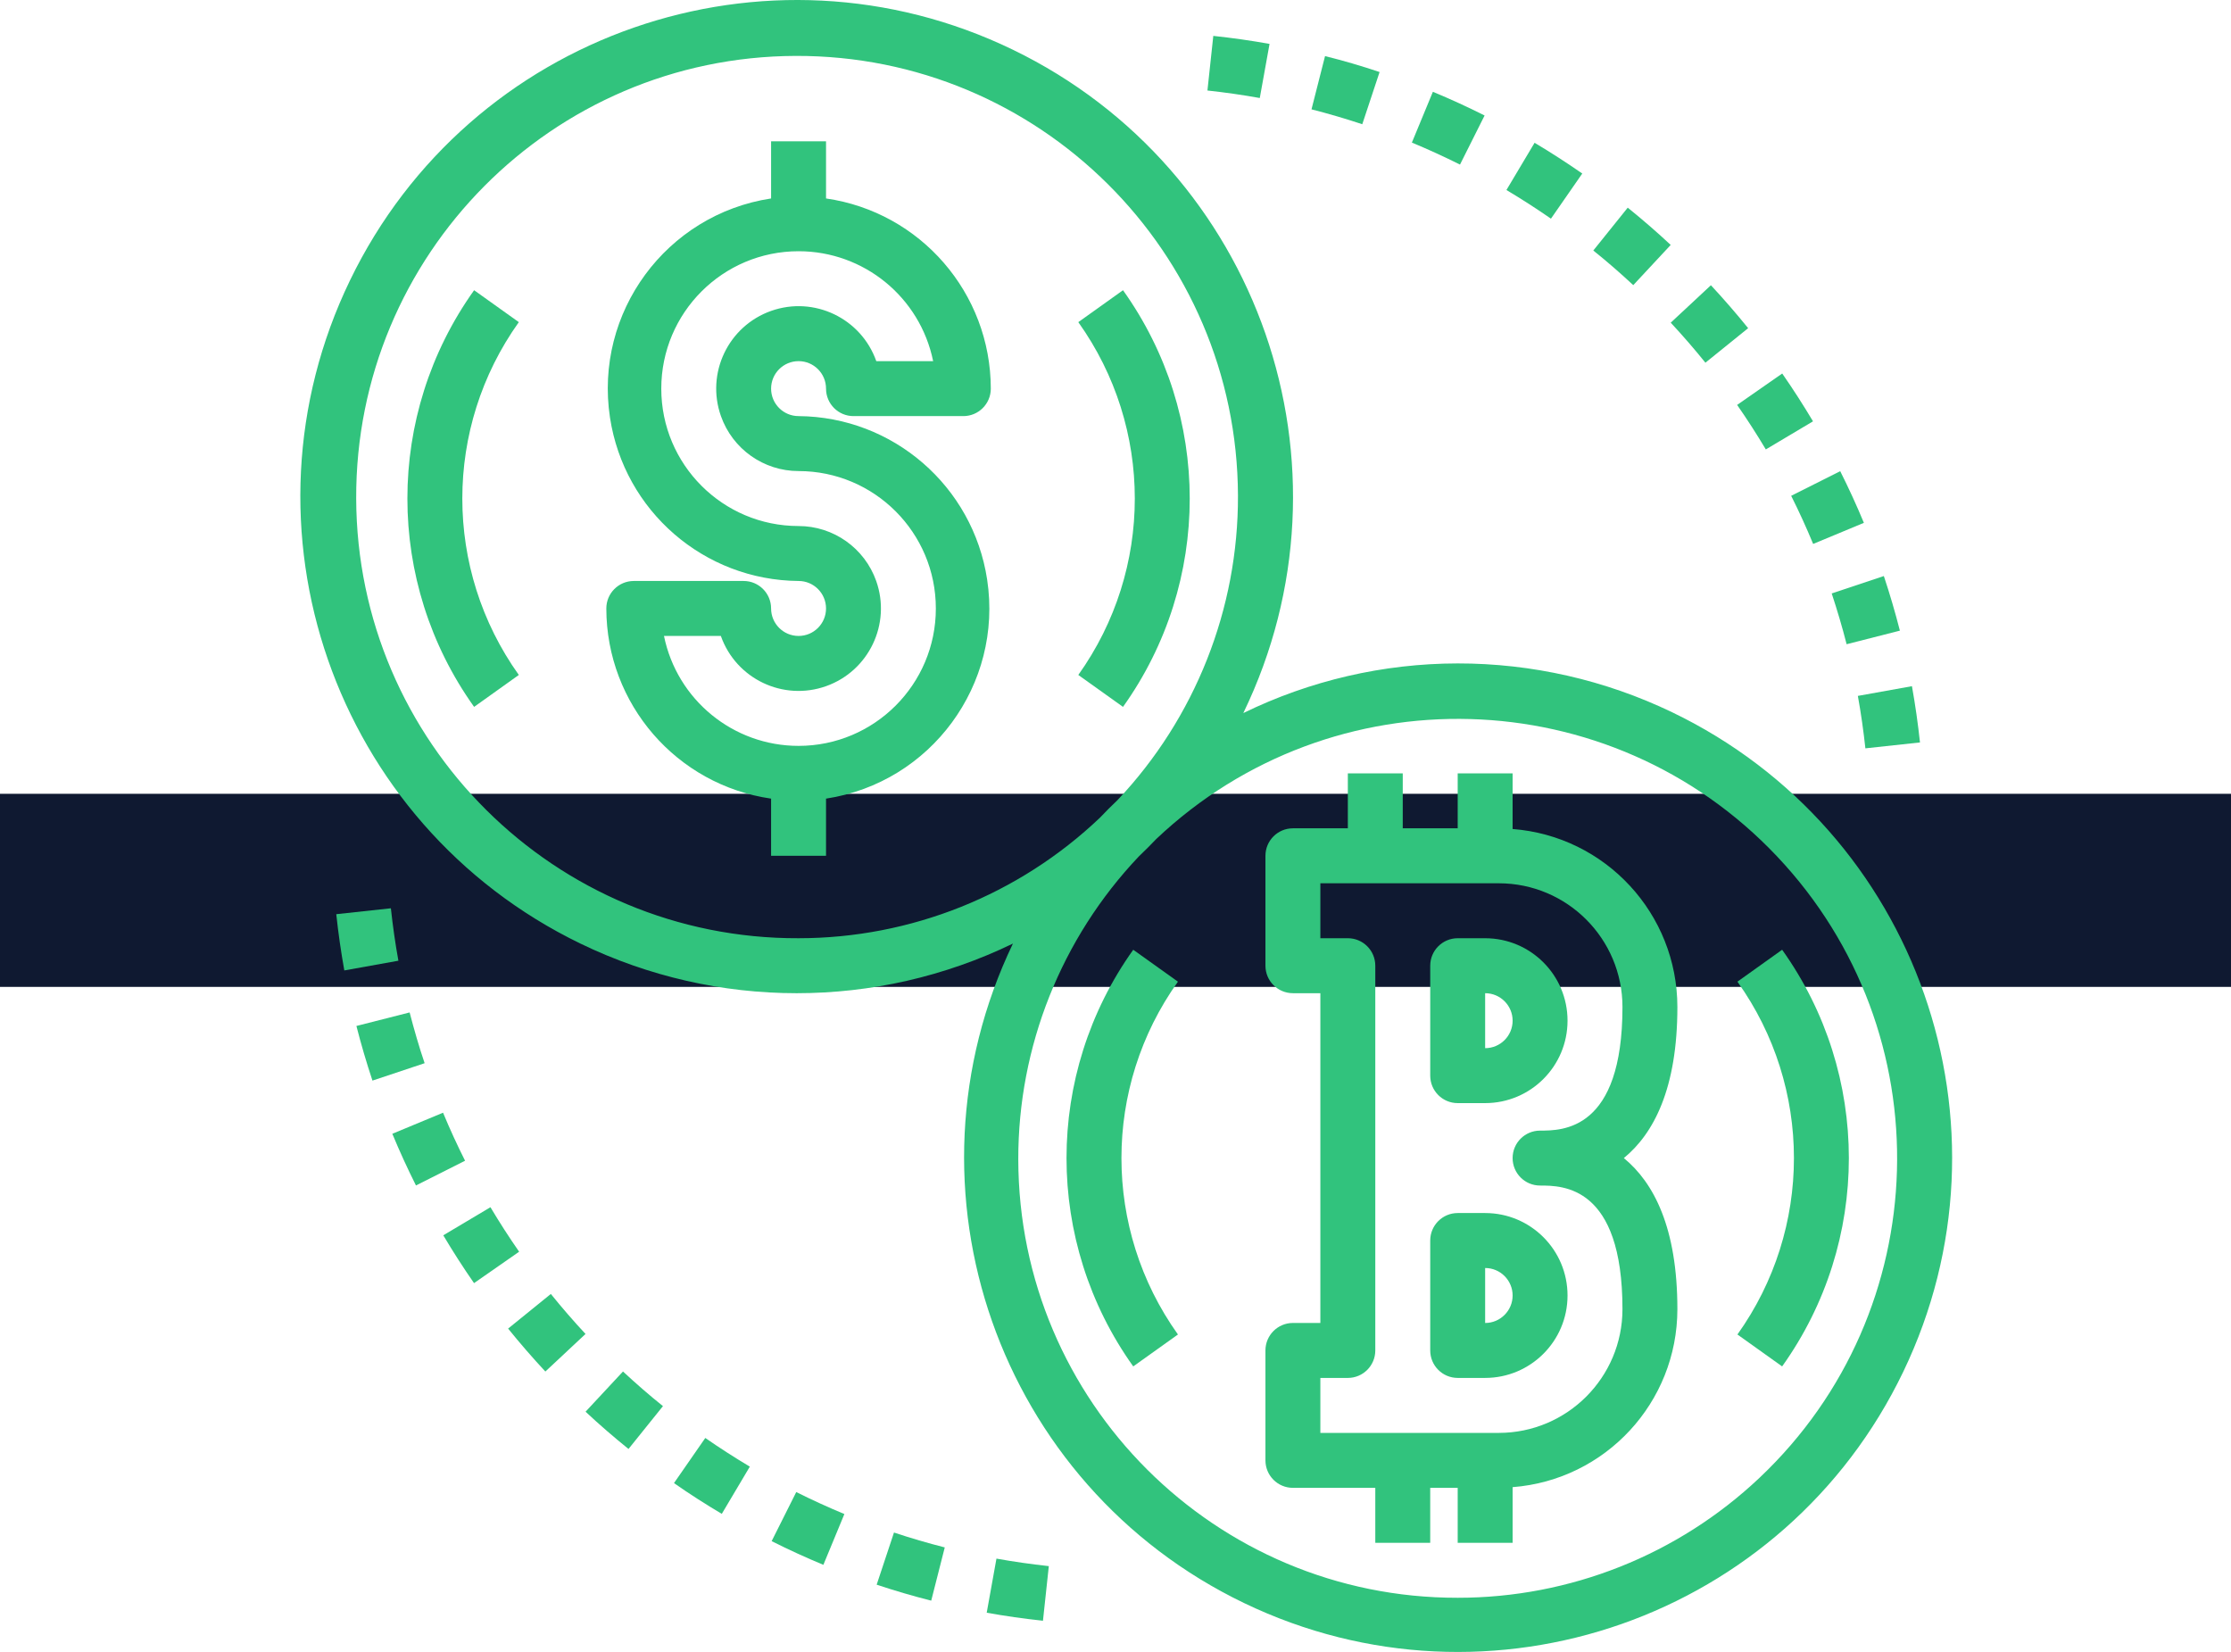
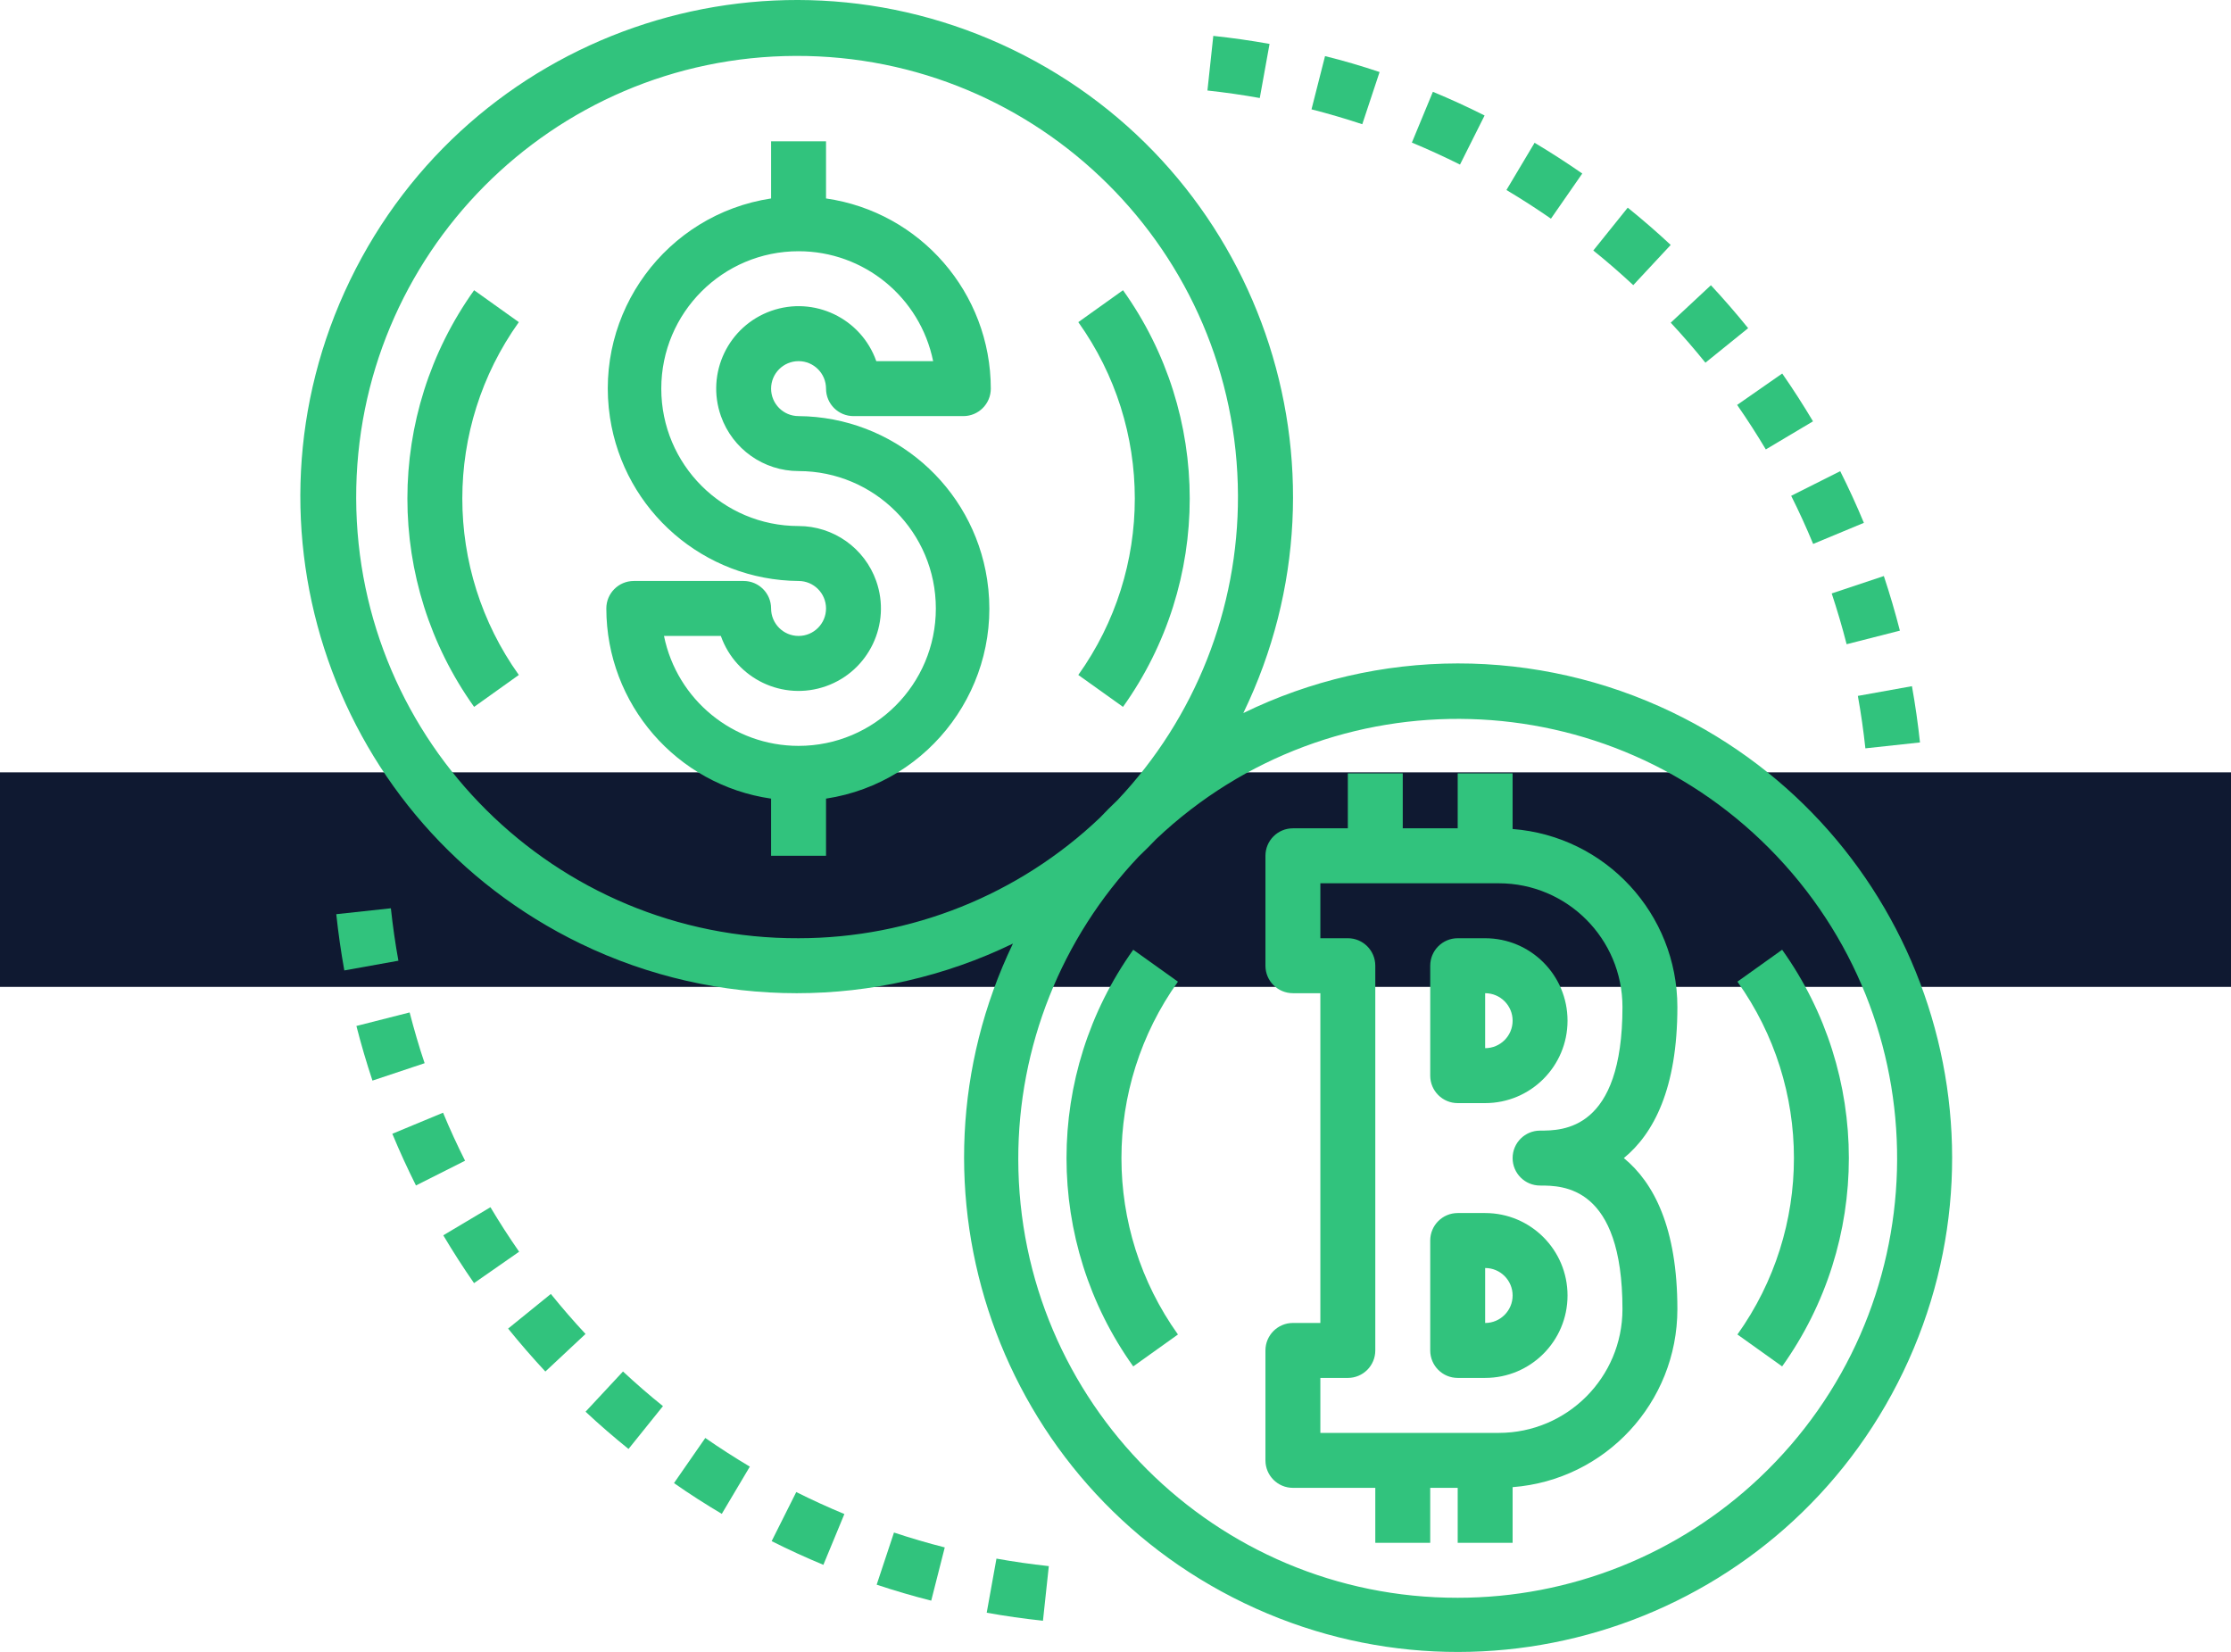
<svg xmlns="http://www.w3.org/2000/svg" width="104" height="77" viewBox="0 0 104 77" fill="none">
-   <rect width="104" height="9" transform="translate(0 37)" fill="url(#paint0_linear)" />
+   <rect width="104" height="10" transform="translate(0 36)" fill="url(#paint0_linear)" />
  <path d="M2.56 1.5636e-06H1.28C0.573 1.5636e-06 1.56278e-06 0.574 1.56278e-06 1.281V6.404C1.56278e-06 7.112 0.573 7.685 1.28 7.685H2.56C4.682 7.685 6.401 5.965 6.401 3.843C6.401 1.72 4.682 1.5636e-06 2.56 1.5636e-06ZM2.56 5.124V2.562C3.267 2.562 3.841 3.135 3.841 3.843C3.841 4.55 3.267 5.124 2.56 5.124Z" transform="translate(66.6711 43.7323)" fill="#31C37D" />
  <path d="M2.56 1.5636e-06H1.28C0.573 1.5636e-06 1.56278e-06 0.574 1.56278e-06 1.281V6.404C1.56278e-06 7.112 0.573 7.685 1.28 7.685H2.56C4.682 7.685 6.401 5.965 6.401 3.843C6.401 1.72 4.682 1.5636e-06 2.56 1.5636e-06ZM2.56 5.124V2.562C3.267 2.562 3.841 3.135 3.841 3.843C3.841 4.55 3.267 5.124 2.56 5.124Z" transform="translate(66.6711 56.5413)" fill="#31C37D" />
  <path d="M16.707 17.933C18.101 16.79 19.203 14.687 19.203 10.888C19.2 6.541 15.854 2.928 11.522 2.594V-8.79524e-07H8.962V2.562H6.401V-8.79524e-07H3.841V2.562H1.28C0.573 2.562 1.56278e-06 3.135 1.56278e-06 3.843V8.966C1.56278e-06 9.674 0.573 10.247 1.28 10.247H2.56V25.618H1.28C0.573 25.618 1.56278e-06 26.192 1.56278e-06 26.899V32.023C1.56278e-06 32.73 0.573 33.303 1.28 33.303H5.121V35.865H7.681V33.303H8.962V35.865H11.522V33.271C15.854 32.937 19.2 29.325 19.203 24.977C19.203 21.178 18.101 19.075 16.707 17.933ZM12.802 19.213C13.852 19.213 16.643 19.213 16.643 24.977C16.64 28.16 14.062 30.738 10.882 30.742H2.56V28.18H3.841C4.548 28.18 5.121 27.606 5.121 26.899V8.966C5.121 8.259 4.548 7.685 3.841 7.685H2.56V5.124H10.882C14.062 5.127 16.64 7.706 16.643 10.888C16.643 16.652 13.852 16.652 12.802 16.652C12.095 16.652 11.522 17.225 11.522 17.933C11.522 18.64 12.095 19.213 12.802 19.213Z" transform="translate(58.9897 36.0469)" fill="#31C37D" />
  <path d="M63.944 33.197C60.826 31.698 57.411 30.92 53.951 30.923C50.488 30.927 47.071 31.718 43.958 33.237C49.526 21.732 44.718 7.89 33.219 2.319C21.721 -3.252 7.886 1.559 2.318 13.063C-3.25 24.568 1.558 38.41 13.056 43.981C19.424 47.066 26.852 47.066 33.219 43.981C27.711 55.448 32.537 69.211 43.998 74.722C55.459 80.232 69.215 75.404 74.723 63.937C80.231 52.471 75.405 38.707 63.944 33.197ZM23.226 43.732C11.875 43.771 2.642 34.595 2.604 23.238C2.566 11.881 11.737 2.644 23.088 2.606C34.439 2.567 43.671 11.743 43.709 23.1C43.727 28.378 41.715 33.462 38.091 37.297C37.812 37.561 37.541 37.832 37.278 38.111C33.488 41.718 28.457 43.731 23.226 43.732ZM68.028 68.875C64.224 72.474 59.187 74.477 53.951 74.474C42.655 74.49 33.484 65.341 33.468 54.038C33.461 48.785 35.472 43.731 39.087 39.92C39.364 39.657 39.635 39.385 39.9 39.107C48.115 31.335 61.073 31.699 68.84 39.919C76.608 48.14 76.244 61.104 68.028 68.875Z" transform="translate(14)" fill="#31C37D" />
  <path d="M8.962 12.809C8.255 12.809 7.681 12.236 7.681 11.528C7.681 10.821 8.255 10.247 8.962 10.247C9.669 10.247 10.242 10.821 10.242 11.528C10.242 12.236 10.815 12.809 11.522 12.809H16.643C17.35 12.809 17.923 12.236 17.923 11.528C17.918 7.075 14.647 3.3 10.242 2.664V-2.68743e-07H7.681V2.664C2.789 3.41 -0.574 7.983 0.171 12.878C0.834 17.233 4.56 20.46 8.962 20.494C9.669 20.494 10.242 21.068 10.242 21.775C10.242 22.483 9.669 23.056 8.962 23.056C8.255 23.056 7.681 22.483 7.681 21.775C7.681 21.068 7.108 20.494 6.401 20.494H1.28C0.573 20.494 3.41859e-07 21.068 3.41859e-07 21.775C0.005 26.229 3.276 30.003 7.681 30.639V33.303H10.242V30.639C15.135 29.894 18.497 25.32 17.752 20.425C17.089 16.071 13.364 12.843 8.962 12.809ZM8.959 28.18C5.918 28.179 3.297 26.038 2.688 23.056H5.339C6.046 25.057 8.24 26.106 10.24 25.398C12.239 24.691 13.288 22.495 12.581 20.494C12.038 18.96 10.588 17.933 8.961 17.933C5.426 17.932 2.561 15.064 2.562 11.527C2.562 7.99 5.429 5.123 8.964 5.124C12.005 5.124 14.626 7.266 15.235 10.247H12.585C11.877 8.246 9.683 7.198 7.683 7.905C5.683 8.613 4.635 10.808 5.343 12.809C5.885 14.344 7.335 15.37 8.962 15.371C12.497 15.372 15.362 18.239 15.361 21.777C15.361 25.314 12.494 28.181 8.959 28.18Z" transform="translate(28.2642 6.58618)" fill="#31C37D" />
  <path d="M2.084 -7.81799e-08L1.75813e-07 1.488C3.512 6.407 3.512 13.014 1.75813e-07 17.933L2.084 19.421C6.231 13.612 6.231 5.809 2.084 -7.81799e-08Z" transform="translate(50.2661 13.5275)" fill="#31C37D" />
  <path d="M5.194 1.488L3.11 -7.81799e-08C-1.037 5.809 -1.037 13.612 3.11 19.421L5.194 17.933C1.682 13.014 1.682 6.407 5.194 1.488Z" transform="translate(18.9912 13.5275)" fill="#31C37D" />
  <path d="M2.084 -7.81799e-08L-2.26604e-06 1.488C3.512 6.407 3.512 13.014 -2.26604e-06 17.933L2.084 19.421C6.231 13.612 6.231 5.809 2.084 -7.81799e-08Z" transform="translate(80.9919 44.269)" fill="#31C37D" />
  <path d="M5.194 1.488L3.11 -7.81799e-08C-1.037 5.809 -1.037 13.612 3.11 19.421L5.194 17.933C1.682 13.014 1.682 6.407 5.194 1.488Z" transform="translate(49.7168 44.269)" fill="#31C37D" />
  <path d="M2.365 3.1272e-07L-3.41859e-08 0.982C0.338 1.797 0.709 2.607 1.102 3.391L3.391 2.238C3.025 1.511 2.678 0.757 2.365 3.1272e-07Z" transform="translate(18.2886 51.8647)" fill="#31C37D" />
  <path d="M2.545 1.36815e-06L-4.51742e-08 0.275C0.093 1.153 0.22 2.034 0.375 2.897L2.896 2.444C2.75 1.64 2.633 0.818 2.545 1.36815e-06Z" transform="translate(15.6758 42.3362)" fill="#31C37D" />
  <path d="M2.481 -2.3454e-06L-1.46511e-07 0.631C0.218 1.485 0.47 2.341 0.748 3.177L3.18 2.366C2.916 1.588 2.688 0.793 2.481 -2.3454e-06Z" transform="translate(16.6143 47.1908)" fill="#31C37D" />
  <path d="M1.992 1.87632e-06L6.83718e-08 1.615C0.553 2.299 1.137 2.973 1.736 3.616L3.609 1.865C3.051 1.267 2.507 0.638 1.992 1.87632e-06Z" transform="translate(23.686 60.3123)" fill="#31C37D" />
  <path d="M2.199 -7.42709e-07L-9.7674e-09 1.309C0.447 2.061 0.929 2.812 1.434 3.538L3.536 2.074C3.066 1.399 2.617 0.701 2.199 -7.42709e-07Z" transform="translate(20.6636 56.2698)" fill="#31C37D" />
  <path d="M1.459 -1.5636e-06L1.95348e-08 2.103C0.731 2.616 1.48 3.093 2.228 3.537L3.535 1.336C2.84 0.921 2.141 0.473 1.459 -1.5636e-06Z" transform="translate(31.4187 67.0255)" fill="#31C37D" />
  <path d="M1.745 7.81799e-08L-3.22324e-07 1.874C0.64 2.475 1.319 3.059 2.002 3.611L3.608 1.614C2.968 1.102 2.345 0.558 1.745 7.81799e-08Z" transform="translate(27.2964 63.927)" fill="#31C37D" />
  <path d="M1.147 1.40724e-06L-2.93022e-07 2.288C0.786 2.683 1.598 3.056 2.411 3.392L3.39 1.025C2.633 0.711 1.878 0.365 1.147 1.40724e-06Z" transform="translate(35.9712 69.5463)" fill="#31C37D" />
  <path d="M0.807 8.59979e-07L-1.05488e-06 2.431C0.836 2.709 1.691 2.96 2.543 3.175L3.174 0.694C2.381 0.492 1.585 0.259 0.807 8.59979e-07Z" transform="translate(40.8667 71.4331)" fill="#31C37D" />
  <path d="M0.454 -2.3454e-06L-1.09395e-06 2.522C0.854 2.676 1.736 2.801 2.622 2.896L2.895 0.35C2.069 0.26 1.247 0.143 0.454 -2.3454e-06Z" transform="translate(45.9966 72.6487)" fill="#31C37D" />
  <path d="M2.521 4.2999e-07L4.68835e-07 0.453C0.146 1.258 0.262 2.079 0.351 2.897L2.896 2.622C2.802 1.745 2.676 0.863 2.521 4.2999e-07Z" transform="translate(86.6057 31.9839)" fill="#31C37D" />
  <path d="M1.312 2.14995e-07L-1.36744e-06 2.201C0.695 2.616 1.394 3.064 2.075 3.537L3.535 1.433C2.804 0.925 2.055 0.443 1.312 2.14995e-07Z" transform="translate(70.2239 6.6554)" fill="#31C37D" />
  <path d="M0.979 -1.14827e-07L-2.38325e-06 2.367C0.757 2.681 1.512 3.027 2.243 3.392L3.39 1.104C2.604 0.708 1.792 0.336 0.979 -1.14827e-07Z" transform="translate(65.8159 4.2793)" fill="#31C37D" />
  <path d="M0.273 -7.20721e-08L2.1879e-06 2.546C0.826 2.636 1.648 2.753 2.44 2.896L2.895 0.374C2.041 0.22 1.159 0.095 0.273 -7.20721e-08Z" transform="translate(56.2859 1.67273)" fill="#31C37D" />
  <path d="M0.631 -1.46587e-07L-8.20462e-07 2.481C0.792 2.683 1.589 2.917 2.367 3.175L3.174 0.742C2.334 0.46 1.483 0.209 0.631 -1.46587e-07Z" transform="translate(61.1367 2.61548)" fill="#31C37D" />
  <path d="M1.605 2.93175e-07L1.21116e-06 1.997C0.64 2.509 1.262 3.052 1.863 3.611L3.608 1.737C2.962 1.134 2.289 0.552 1.605 2.93175e-07Z" transform="translate(74.2732 9.67957)" fill="#31C37D" />
  <path d="M2.102 9.77249e-08L5.86044e-07 1.464C0.47 2.139 0.919 2.837 1.337 3.538L3.537 2.229C3.089 1.477 2.607 0.726 2.102 9.77249e-08Z" transform="translate(80.9778 17.4098)" fill="#31C37D" />
  <path d="M2.286 1.19224e-06L-1.32837e-06 1.148C0.366 1.879 0.712 2.634 1.024 3.391L3.389 2.408C3.051 1.593 2.68 0.784 2.286 1.19224e-06Z" transform="translate(83.4973 21.9622)" fill="#31C37D" />
  <path d="M1.873 2.3454e-07L1.52371e-06 1.745C0.558 2.343 1.102 2.972 1.617 3.61L3.609 2.001C3.056 1.317 2.472 0.643 1.873 2.3454e-07Z" transform="translate(77.8823 13.2955)" fill="#31C37D" />
  <path d="M2.43 1.1727e-06L8.98601e-07 0.811C0.256 1.588 0.493 2.384 0.695 3.178L3.178 2.545C2.96 1.692 2.708 0.835 2.43 1.1727e-06Z" transform="translate(85.387 26.8501)" fill="#31C37D" />
  <defs>
-     <linearGradient id="paint0_linear" x2="1" gradientUnits="userSpaceOnUse" gradientTransform="translate(104) scale(104 9) rotate(90)">
+     <linearGradient id="paint0_linear" x2="1" gradientUnits="userSpaceOnUse" gradientTransform="translate(104) scale(104 10) rotate(90)">
      <stop stop-color="#0F1931" />
      <stop offset="1" stop-color="#0F1931" />
    </linearGradient>
  </defs>
</svg>
